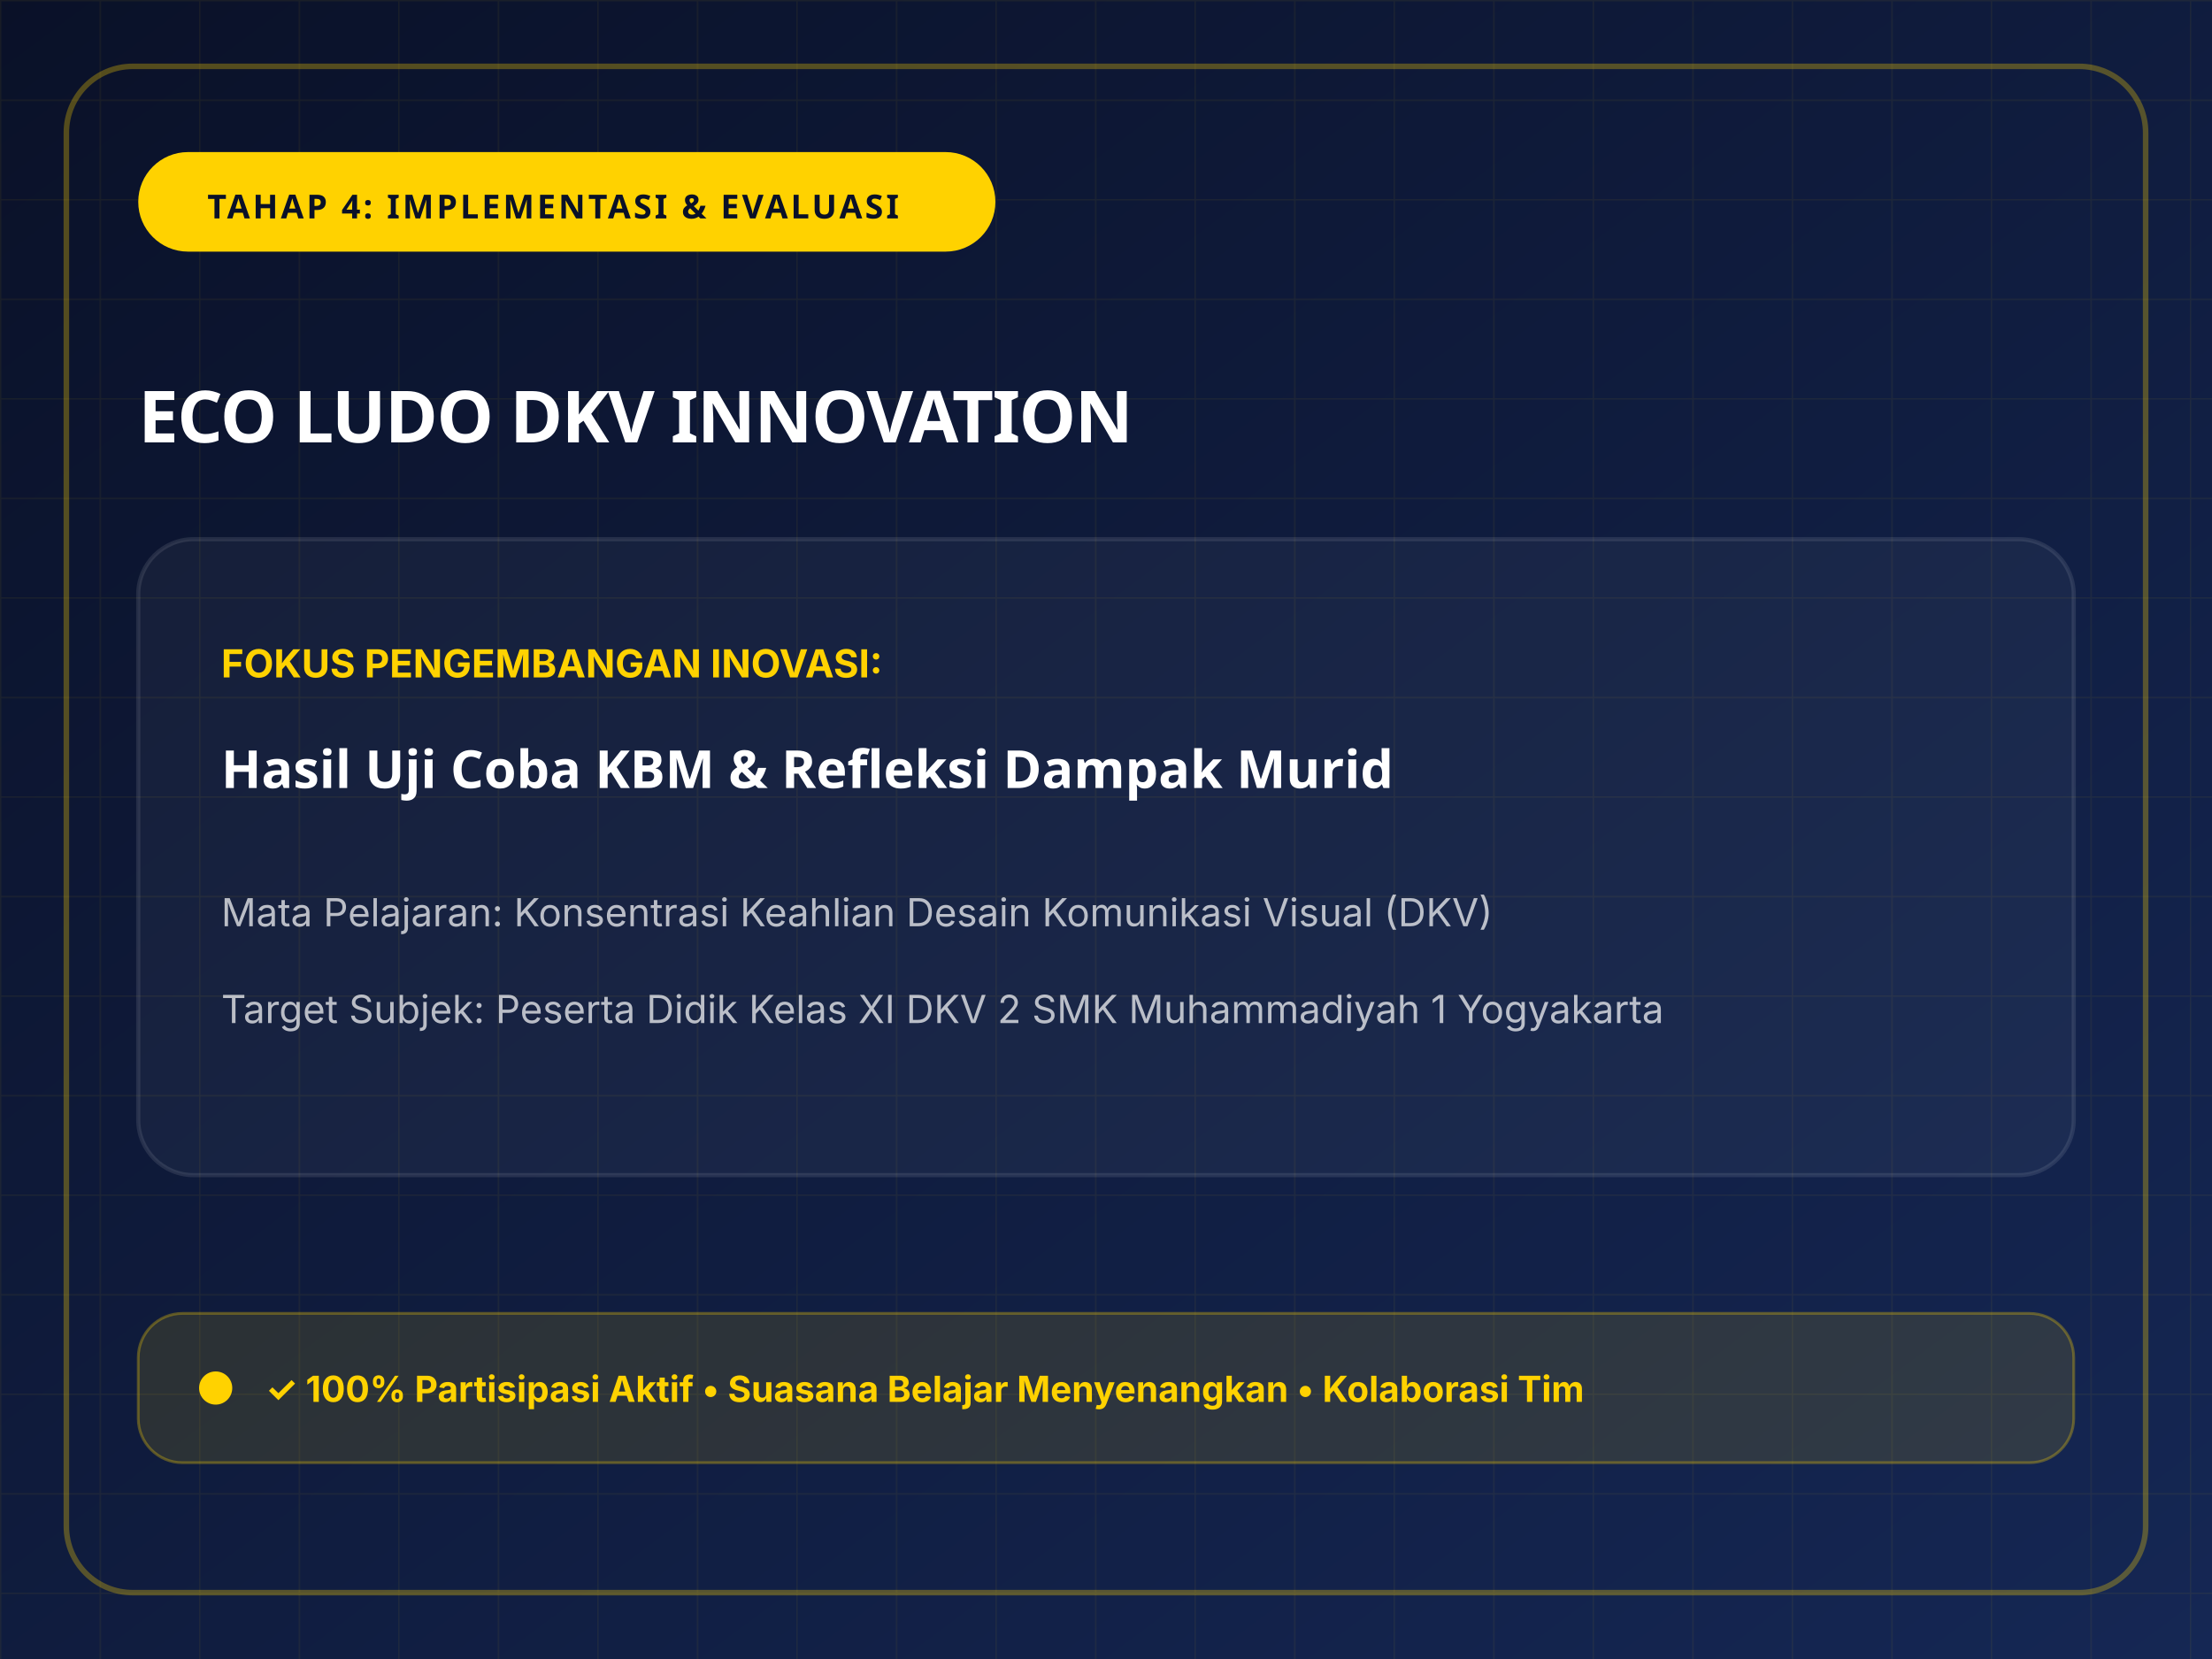
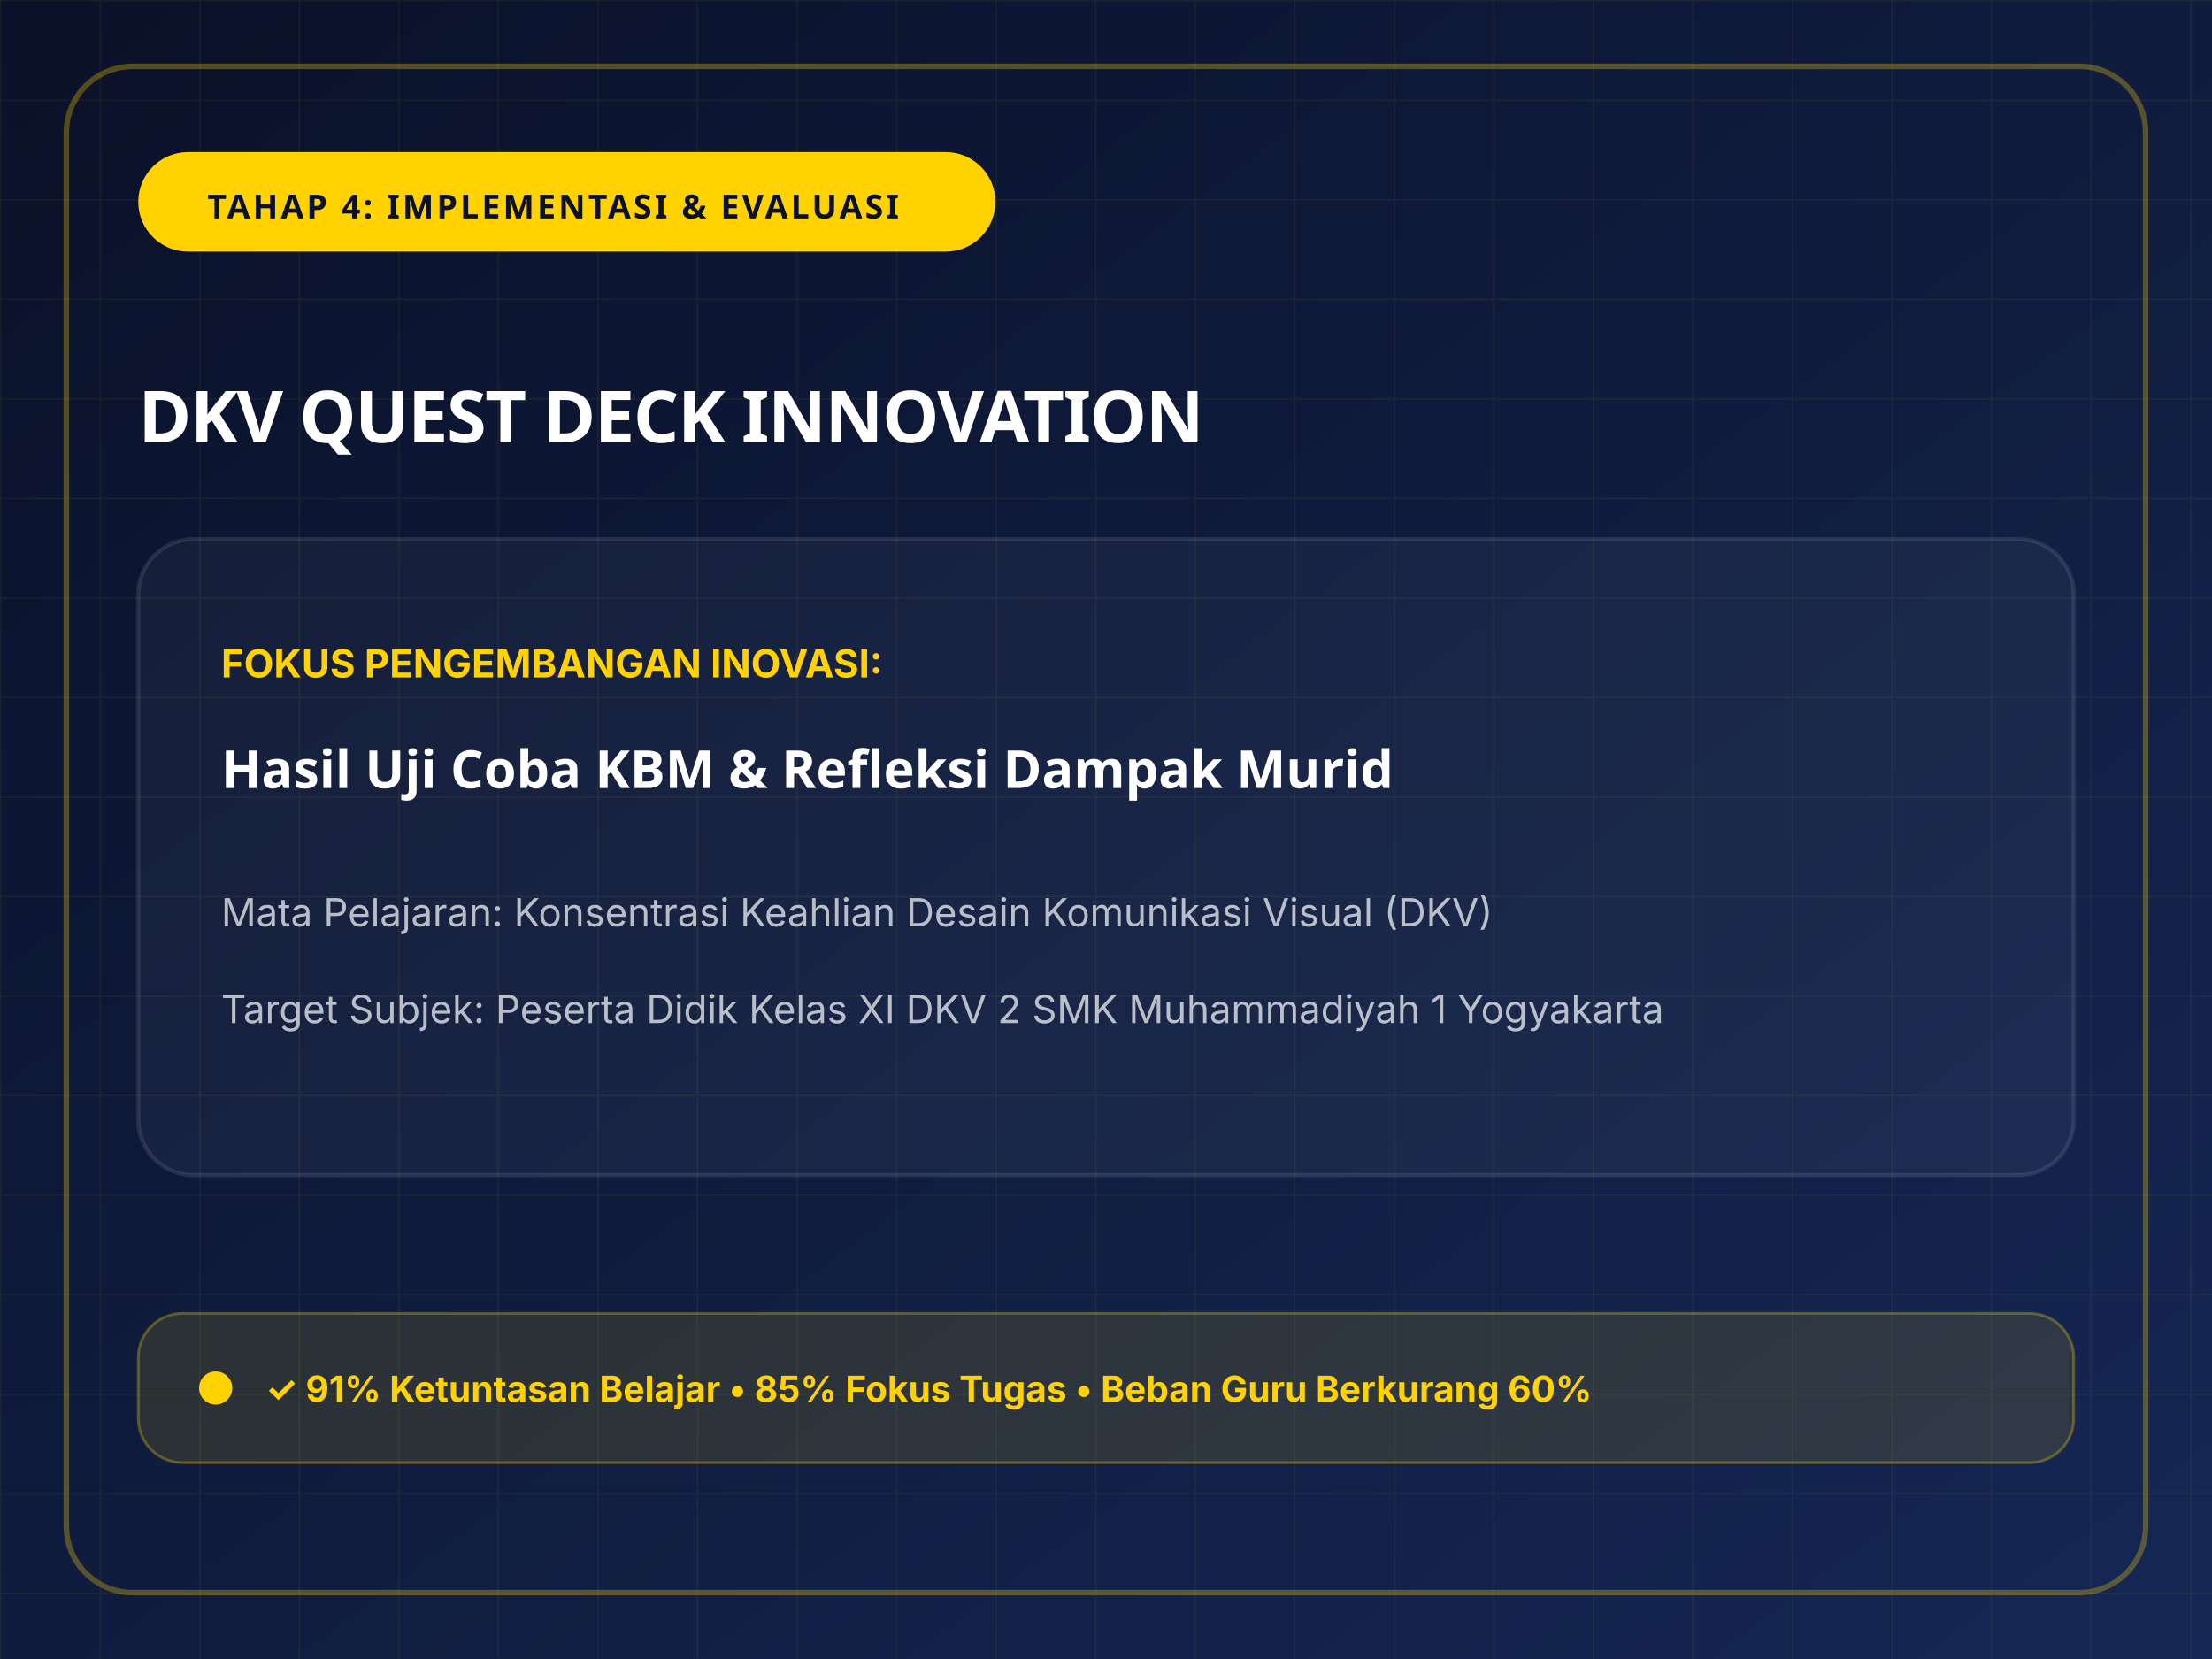
<svg xmlns="http://www.w3.org/2000/svg" viewBox="0 0 800 600" width="100%" height="100%">
  <defs>
    <linearGradient id="inovGrad_slot_ino" x1="0%" y1="0%" x2="100%" y2="100%">
      <stop offset="0%" stop-color="#0A1128" />
      <stop offset="100%" stop-color="#152754" />
    </linearGradient>
    <pattern id="inovGrid_slot_ino" width="36" height="36" patternUnits="userSpaceOnUse">
      <path d="M 36 0 L 0 0 0 36" fill="none" stroke="rgba(255, 210, 0,0.06)" stroke-width="1" />
    </pattern>
  </defs>
  <rect width="800" height="600" fill="url(#inovGrad_slot_ino)" />
  <rect width="800" height="600" fill="url(#inovGrid_slot_ino)" />
  <rect x="24" y="24" width="752" height="552" rx="24" fill="none" stroke="rgba(255, 210, 0, 0.3)" stroke-width="2" />
  <rect x="50" y="55" width="310" height="36" rx="18" fill="#FFD200" />
  <text x="75" y="79" fill="#0A1128" font-family="'Plus Jakarta Sans', sans-serif" font-size="12" font-weight="800" letter-spacing="1">TAHAP 4: IMPLEMENTASI &amp; EVALUASI</text>
-   <text x="50" y="160" fill="#FFFFFF" font-family="'Plus Jakarta Sans', sans-serif" font-size="26" font-weight="800" letter-spacing="-0.5">ECO LUDO DKV INNOVATION</text>
+   <text x="50" y="160" fill="#FFFFFF" font-family="'Plus Jakarta Sans', sans-serif" font-size="26" font-weight="800" letter-spacing="-0.5">DKV QUEST DECK INNOVATION</text>
  <rect x="50" y="195" width="700" height="230" rx="20" fill="rgba(255,255,255,0.04)" stroke="rgba(255,255,255,0.1)" stroke-width="1.5" />
  <text x="80" y="245" fill="#FFD200" font-family="'Inter', sans-serif" font-size="14" font-weight="700">FOKUS PENGEMBANGAN INOVASI:</text>
  <text x="80" y="285" fill="#FFFFFF" font-family="'Plus Jakarta Sans', sans-serif" font-size="19" font-weight="700">Hasil Uji Coba KBM &amp; Refleksi Dampak Murid</text>
  <text x="80" y="335" fill="rgba(255,255,255,0.7)" font-family="'Inter', sans-serif" font-size="14">Mata Pelajaran: Konsentrasi Keahlian Desain Komunikasi Visual (DKV)</text>
  <text x="80" y="370" fill="rgba(255,255,255,0.7)" font-family="'Inter', sans-serif" font-size="14">Target Subjek: Peserta Didik Kelas XI DKV 2 SMK Muhammadiyah 1 Yogyakarta</text>
  <rect x="50" y="475" width="700" height="54" rx="16" fill="rgba(255, 210, 0, 0.12)" stroke="rgba(255, 210, 0, 0.3)" stroke-width="1" />
  <circle cx="78" cy="502" r="6" fill="#FFD200" />
-   <text x="96" y="507" fill="#FFD200" font-family="'Inter', sans-serif" font-size="13" font-weight="700"> ✓  100% Partisipasi Aktif • Suasana Belajar Menyenangkan • Kolaborasi Tim</text>
+   <text x="96" y="507" fill="#FFD200" font-family="'Inter', sans-serif" font-size="13" font-weight="700"> ✓  91% Ketuntasan Belajar • 85% Fokus Tugas • Beban Guru Berkurang 60%</text>
</svg>
